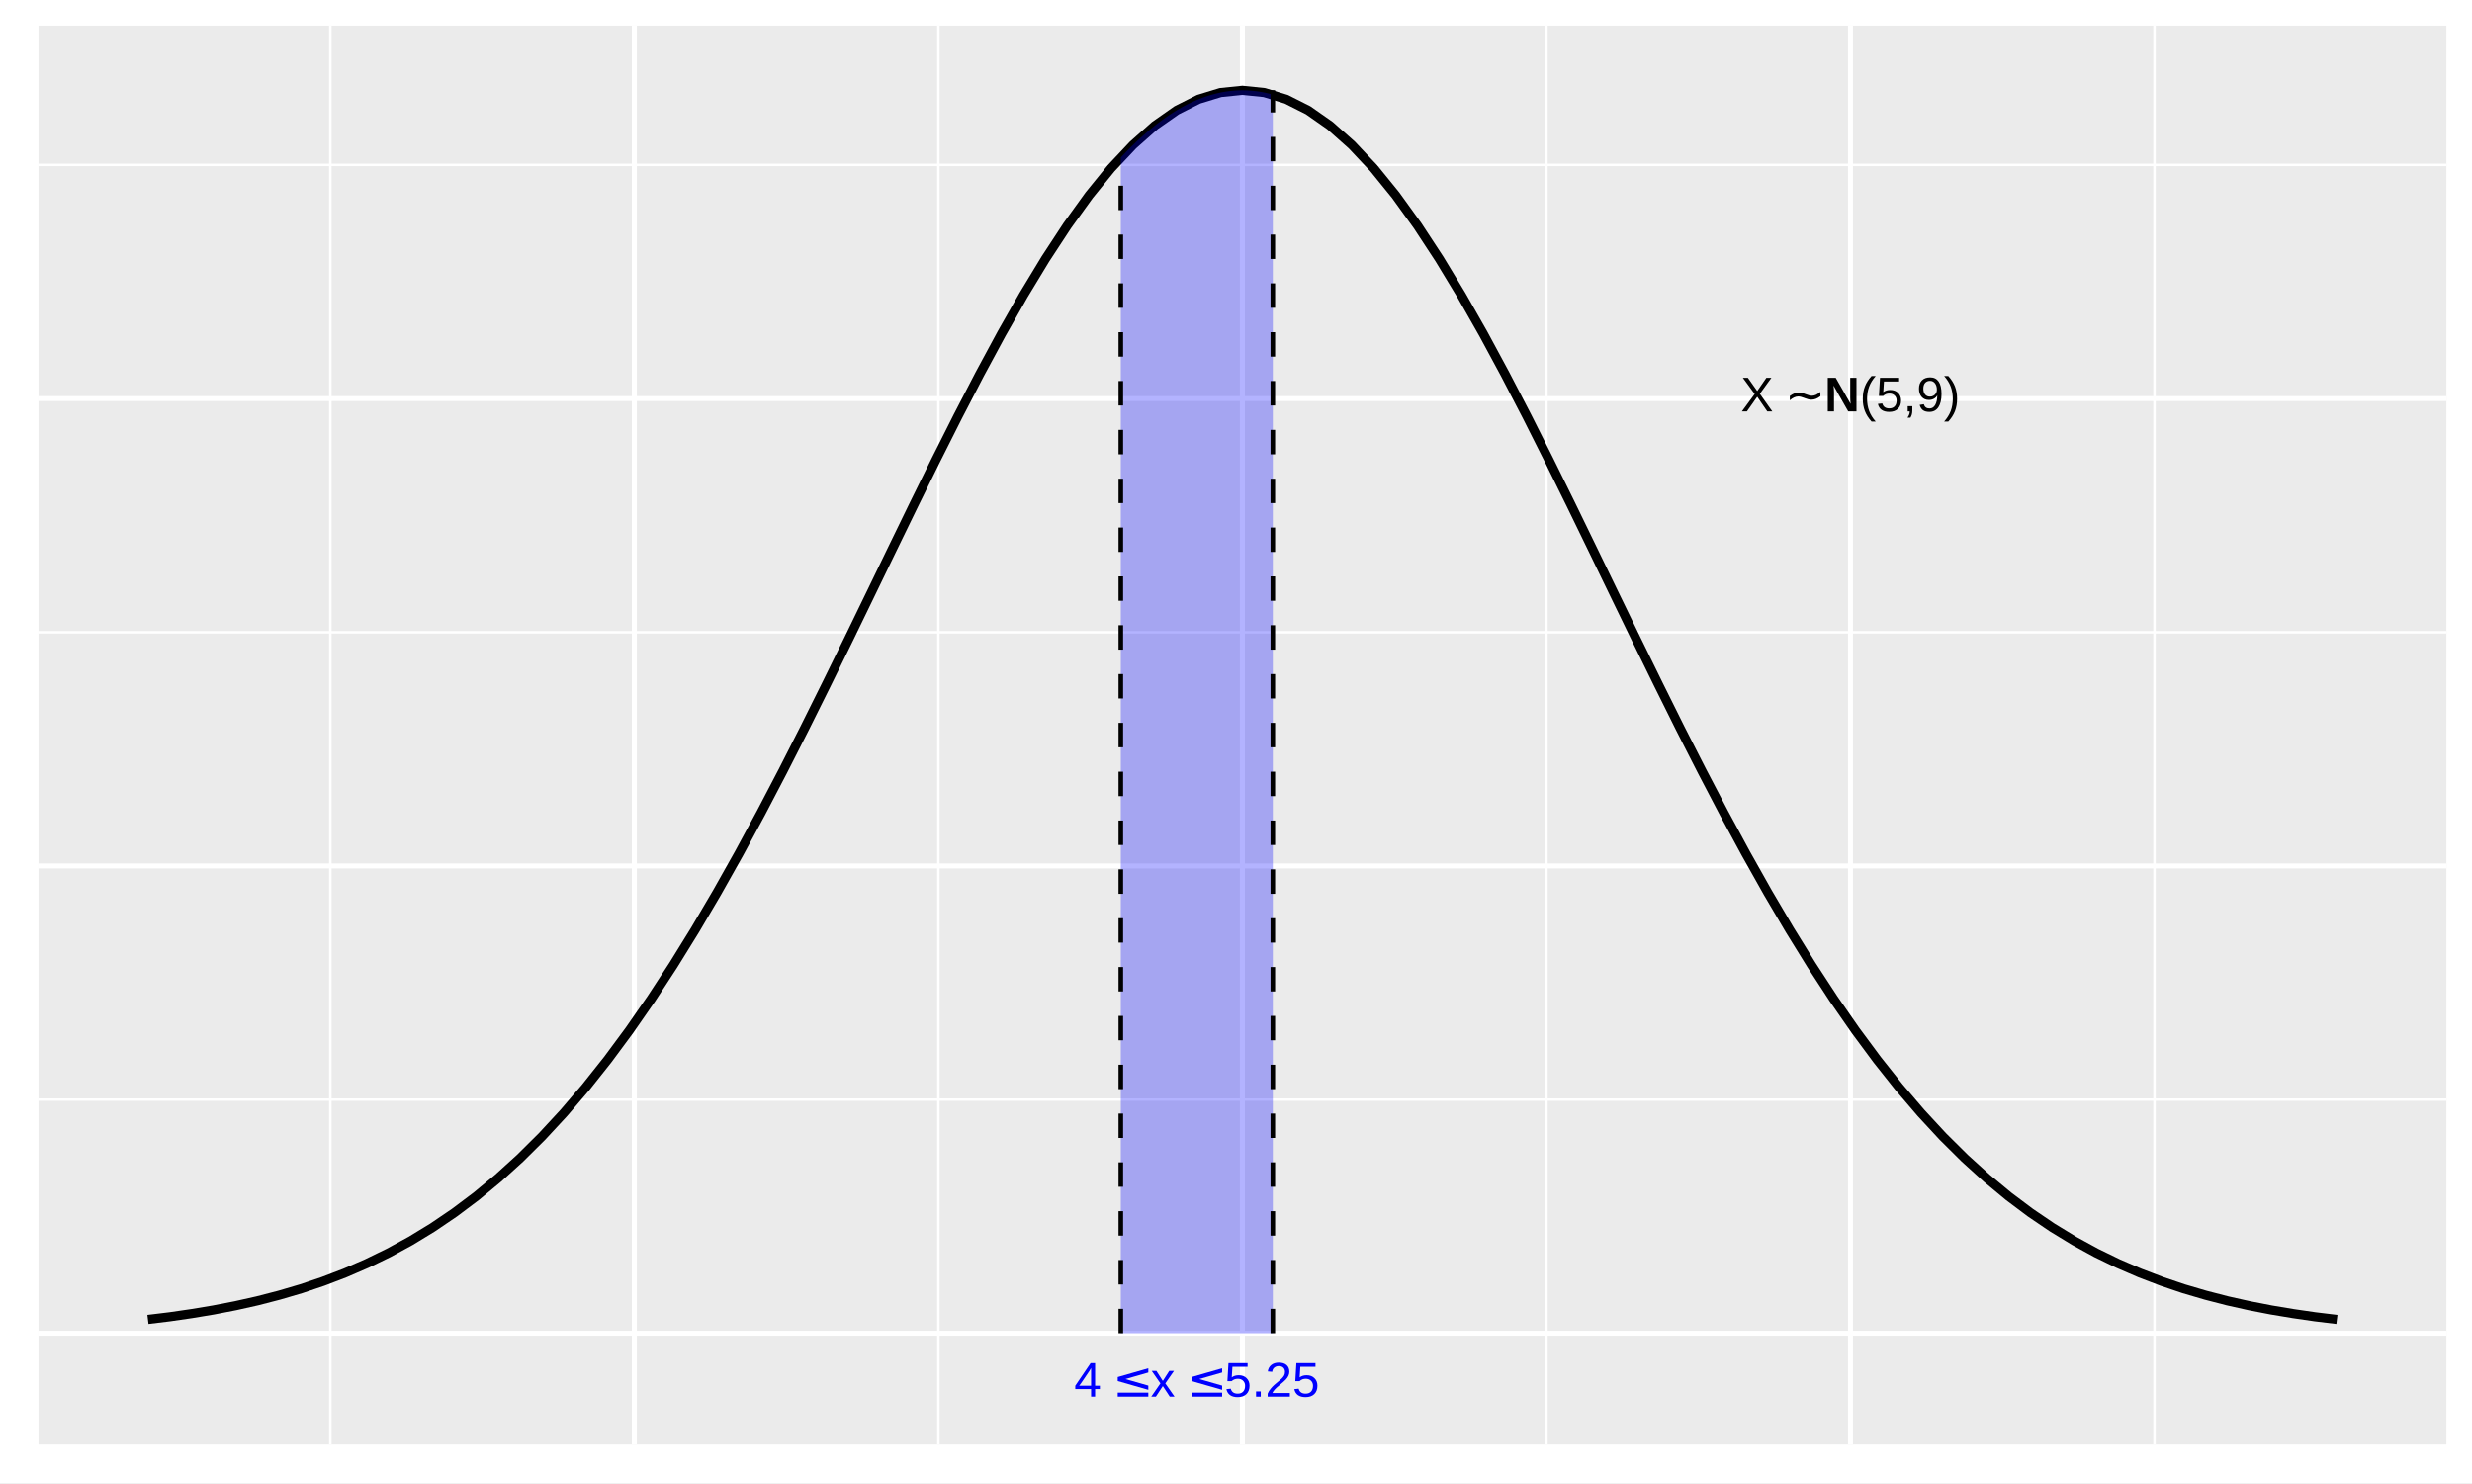
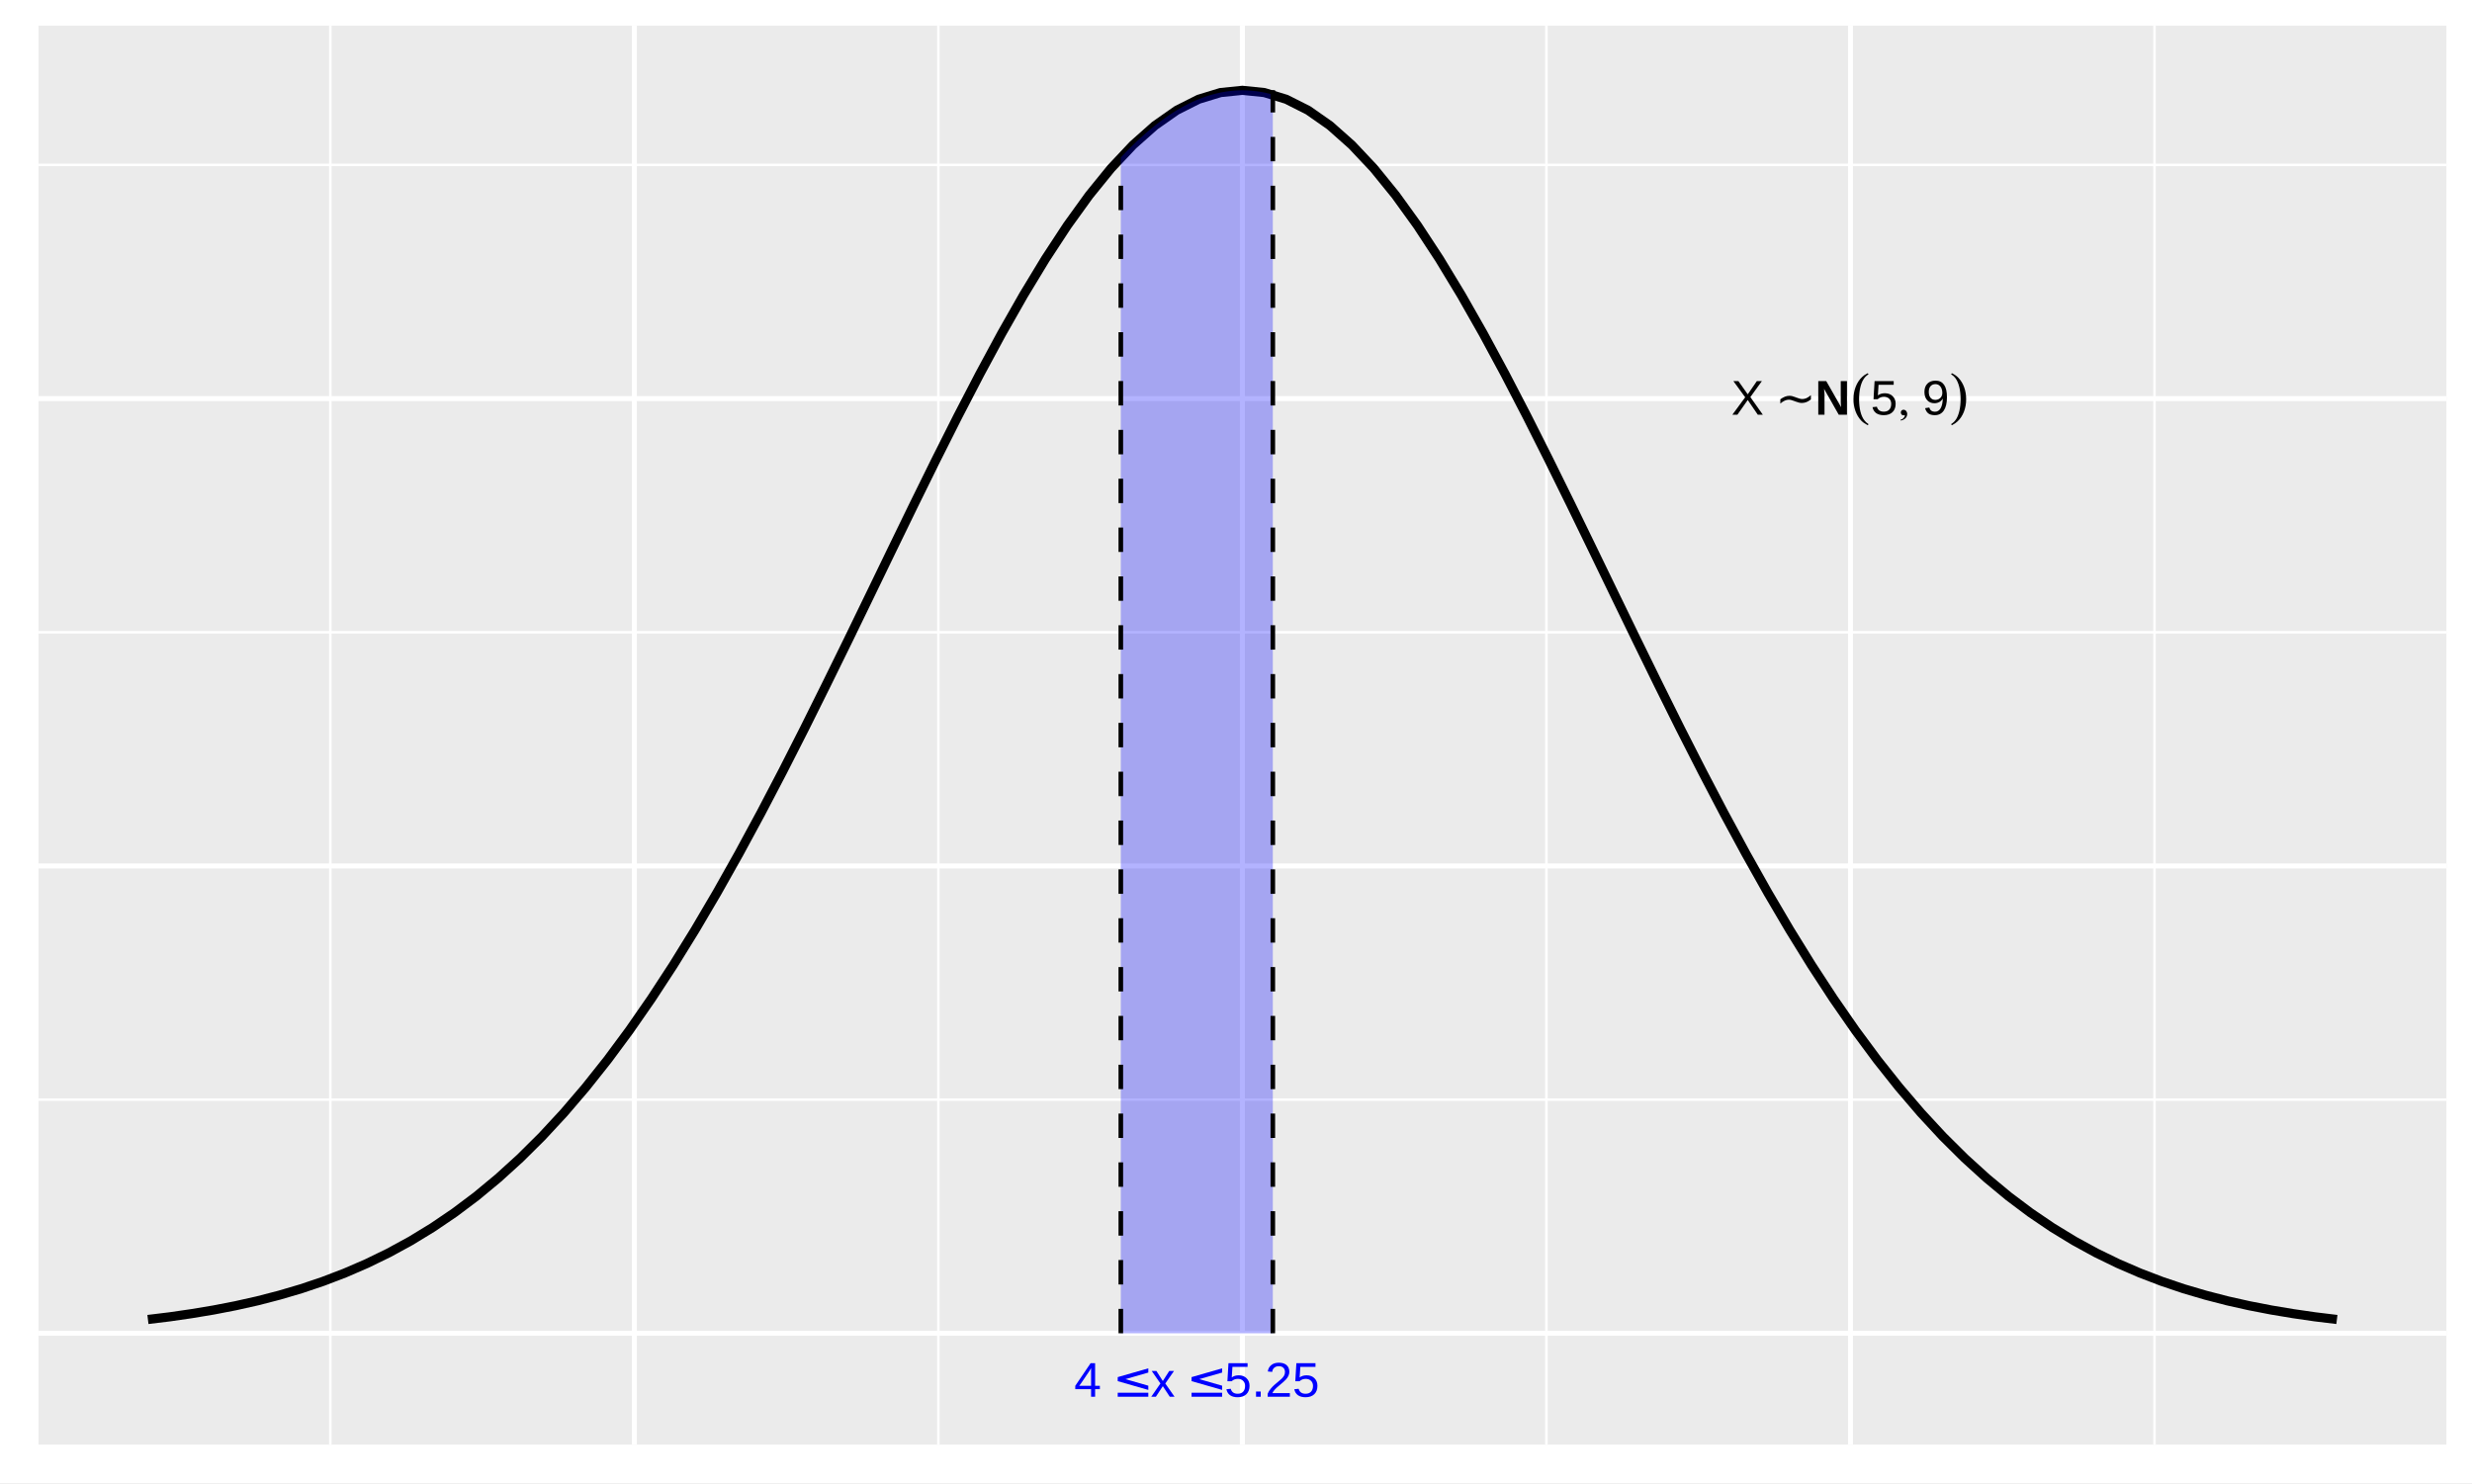
<svg xmlns="http://www.w3.org/2000/svg" class="svglite" width="576.00pt" height="345.60pt" viewBox="0 0 576.00 345.60">
  <defs>
    <style type="text/css">
    .svglite line, .svglite polyline, .svglite polygon, .svglite path, .svglite rect, .svglite circle {
      fill: none;
      stroke: #000000;
      stroke-linecap: round;
      stroke-linejoin: round;
      stroke-miterlimit: 10.00;
+     }
+     .svglite text {
+       white-space: pre;
    }
  </style>
  </defs>
  <rect width="100%" height="100%" style="stroke: none; fill: #FFFFFF;" />
  <defs>
    <clipPath id="cpMC4wMHw1NzYuMDB8MC4wMHwzNDUuNjA=">
      <rect x="0.00" y="0.00" width="576.00" height="345.60" />
    </clipPath>
  </defs>
  <g clip-path="url(#cpMC4wMHw1NzYuMDB8MC4wMHwzNDUuNjA=)">
    <rect x="0.00" y="0.00" width="576.00" height="345.60" style="stroke-width: 1.16; stroke: #FFFFFF; fill: #FFFFFF;" />
  </g>
  <defs>
    <clipPath id="cpOC45N3w1NzAuMDJ8NS45OHwzMzYuNjM=">
      <rect x="8.97" y="5.98" width="561.06" height="330.66" />
    </clipPath>
  </defs>
  <g clip-path="url(#cpOC45N3w1NzAuMDJ8NS45OHwzMzYuNjM=)">
    <rect x="8.97" y="5.98" width="561.06" height="330.66" style="stroke-width: 1.16; stroke: none; fill: #EBEBEB;" />
    <polyline points="8.97,256.26 570.02,256.26 " style="stroke-width: 0.58; stroke: #FFFFFF; stroke-linecap: butt;" />
    <polyline points="8.97,147.35 570.02,147.35 " style="stroke-width: 0.58; stroke: #FFFFFF; stroke-linecap: butt;" />
    <polyline points="8.97,38.43 570.02,38.43 " style="stroke-width: 0.58; stroke: #FFFFFF; stroke-linecap: butt;" />
    <polyline points="76.97,336.63 76.97,5.98 " style="stroke-width: 0.58; stroke: #FFFFFF; stroke-linecap: butt;" />
    <polyline points="218.65,336.63 218.65,5.98 " style="stroke-width: 0.58; stroke: #FFFFFF; stroke-linecap: butt;" />
    <polyline points="360.33,336.63 360.33,5.98 " style="stroke-width: 0.58; stroke: #FFFFFF; stroke-linecap: butt;" />
    <polyline points="502.02,336.63 502.02,5.98 " style="stroke-width: 0.58; stroke: #FFFFFF; stroke-linecap: butt;" />
    <polyline points="8.97,310.71 570.02,310.71 " style="stroke-width: 1.16; stroke: #FFFFFF; stroke-linecap: butt;" />
    <polyline points="8.97,201.80 570.02,201.80 " style="stroke-width: 1.16; stroke: #FFFFFF; stroke-linecap: butt;" />
    <polyline points="8.97,92.89 570.02,92.89 " style="stroke-width: 1.16; stroke: #FFFFFF; stroke-linecap: butt;" />
    <polyline points="147.81,336.63 147.81,5.98 " style="stroke-width: 1.16; stroke: #FFFFFF; stroke-linecap: butt;" />
    <polyline points="289.49,336.63 289.49,5.98 " style="stroke-width: 1.16; stroke: #FFFFFF; stroke-linecap: butt;" />
    <polyline points="431.18,336.63 431.18,5.98 " style="stroke-width: 1.16; stroke: #FFFFFF; stroke-linecap: butt;" />
    <polyline points="34.47,307.49 39.57,306.87 44.67,306.13 49.77,305.28 54.87,304.29 59.97,303.15 65.07,301.83 70.17,300.33 75.27,298.61 80.37,296.66 85.47,294.45 90.57,291.97 95.68,289.18 100.78,286.07 105.88,282.61 110.98,278.78 116.08,274.55 121.18,269.92 126.28,264.86 131.38,259.35 136.48,253.39 141.58,246.97 146.68,240.08 151.78,232.73 156.88,224.92 161.98,216.67 167.08,208.00 172.18,198.93 177.28,189.50 182.38,179.75 187.48,169.72 192.58,159.46 197.69,149.05 202.79,138.54 207.89,128.00 212.99,117.51 218.09,107.16 223.19,97.02 228.29,87.19 233.39,77.74 238.49,68.77 243.59,60.35 248.69,52.57 253.79,45.50 258.89,39.22 263.99,33.80 269.09,29.27 274.19,25.70 279.29,23.13 284.39,21.57 289.49,21.05 294.59,21.57 299.70,23.13 304.80,25.70 309.90,29.27 315.00,33.80 320.10,39.22 325.20,45.50 330.30,52.57 335.40,60.35 340.50,68.77 345.60,77.74 350.70,87.19 355.80,97.02 360.90,107.16 366.00,117.51 371.10,128.00 376.20,138.54 381.30,149.05 386.40,159.46 391.50,169.72 396.61,179.75 401.71,189.50 406.81,198.93 411.91,208.00 417.01,216.67 422.11,224.92 427.21,232.73 432.31,240.08 437.41,246.97 442.51,253.39 447.61,259.35 452.71,264.86 457.81,269.92 462.91,274.55 468.01,278.78 473.11,282.61 478.21,286.07 483.31,289.18 488.41,291.97 493.51,294.45 498.62,296.66 503.72,298.61 508.82,300.33 513.92,301.83 519.02,303.15 524.12,304.29 529.22,305.28 534.32,306.13 539.42,306.87 544.52,307.49 " style="stroke-width: 2.13; stroke-linecap: butt;" />
    <polygon points="261.16,36.70 261.51,36.32 261.87,35.95 262.22,35.58 262.58,35.21 262.93,34.85 263.28,34.50 263.64,34.14 263.99,33.80 264.35,33.45 264.70,33.11 265.05,32.78 265.41,32.45 265.76,32.12 266.12,31.80 266.47,31.48 266.83,31.17 267.18,30.86 267.53,30.56 267.89,30.26 268.24,29.96 268.60,29.67 268.95,29.39 269.30,29.10 269.66,28.83 270.01,28.56 270.37,28.29 270.72,28.03 271.08,27.77 271.43,27.52 271.78,27.27 272.14,27.02 272.49,26.79 272.85,26.55 273.20,26.32 273.56,26.10 273.91,25.88 274.26,25.66 274.62,25.45 274.97,25.25 275.33,25.04 275.68,24.85 276.03,24.66 276.39,24.47 276.74,24.29 277.10,24.11 277.45,23.94 277.81,23.77 278.16,23.61 278.51,23.46 278.87,23.30 279.22,23.16 279.58,23.01 279.93,22.88 280.29,22.74 280.64,22.62 280.99,22.49 281.35,22.38 281.70,22.26 282.06,22.16 282.41,22.05 282.76,21.96 283.12,21.86 283.47,21.78 283.83,21.69 284.18,21.61 284.54,21.54 284.89,21.47 285.24,21.41 285.60,21.35 285.95,21.30 286.31,21.25 286.66,21.21 287.01,21.17 287.37,21.14 287.72,21.11 288.08,21.09 288.43,21.07 288.79,21.06 289.14,21.05 289.49,21.05 289.85,21.05 290.20,21.06 290.56,21.07 290.91,21.09 291.27,21.11 291.62,21.14 291.97,21.17 292.33,21.21 292.68,21.25 293.04,21.30 293.39,21.35 293.74,21.41 294.10,21.47 294.45,21.54 294.81,21.61 295.16,21.69 295.52,21.78 295.87,21.86 296.22,21.96 296.58,22.05 296.58,310.71 296.22,310.71 295.87,310.71 295.52,310.71 295.16,310.71 294.81,310.71 294.45,310.71 294.10,310.71 293.74,310.71 293.39,310.71 293.04,310.71 292.68,310.71 292.33,310.71 291.97,310.71 291.62,310.71 291.27,310.71 290.91,310.71 290.56,310.71 290.20,310.71 289.85,310.71 289.49,310.71 289.14,310.71 288.79,310.71 288.43,310.71 288.08,310.71 287.72,310.71 287.37,310.71 287.01,310.71 286.66,310.71 286.31,310.71 285.95,310.71 285.60,310.71 285.24,310.71 284.89,310.71 284.54,310.71 284.18,310.71 283.83,310.71 283.47,310.71 283.12,310.71 282.76,310.71 282.41,310.71 282.06,310.71 281.70,310.71 281.35,310.71 280.99,310.71 280.64,310.71 280.29,310.71 279.93,310.71 279.58,310.71 279.22,310.71 278.87,310.71 278.51,310.71 278.16,310.71 277.81,310.71 277.45,310.71 277.10,310.71 276.74,310.71 276.39,310.71 276.03,310.71 275.68,310.71 275.33,310.71 274.97,310.71 274.62,310.71 274.26,310.71 273.91,310.71 273.56,310.71 273.20,310.71 272.85,310.71 272.49,310.71 272.14,310.71 271.78,310.71 271.43,310.71 271.08,310.71 270.72,310.71 270.37,310.71 270.01,310.71 269.66,310.71 269.30,310.71 268.95,310.71 268.60,310.71 268.24,310.71 267.89,310.71 267.53,310.71 267.18,310.71 266.83,310.71 266.47,310.71 266.12,310.71 265.76,310.71 265.41,310.71 265.05,310.71 264.70,310.71 264.35,310.71 263.99,310.71 263.64,310.71 263.28,310.71 262.93,310.71 262.58,310.71 262.22,310.71 261.87,310.71 261.51,310.71 261.16,310.71 " style="stroke-width: 0.00; stroke: none; fill: #0000FF; fill-opacity: 0.30;" />
    <polyline points="261.16,36.70 261.51,36.32 261.87,35.95 262.22,35.58 262.58,35.21 262.93,34.85 263.28,34.50 263.64,34.14 263.99,33.80 264.35,33.45 264.70,33.11 265.05,32.78 265.41,32.45 265.76,32.12 266.12,31.80 266.47,31.48 266.83,31.17 267.18,30.86 267.53,30.56 267.89,30.26 268.24,29.96 268.60,29.67 268.95,29.39 269.30,29.10 269.66,28.83 270.01,28.56 270.37,28.29 270.72,28.03 271.08,27.77 271.43,27.52 271.78,27.27 272.14,27.02 272.49,26.79 272.85,26.55 273.20,26.32 273.56,26.10 273.91,25.88 274.26,25.66 274.62,25.45 274.97,25.25 275.33,25.04 275.68,24.85 276.03,24.66 276.39,24.47 276.74,24.29 277.10,24.11 277.45,23.94 277.81,23.77 278.16,23.61 278.51,23.46 278.87,23.30 279.22,23.16 279.58,23.01 279.93,22.88 280.29,22.74 280.64,22.62 280.99,22.49 281.35,22.38 281.70,22.26 282.06,22.16 282.41,22.05 282.76,21.96 283.12,21.86 283.47,21.78 283.83,21.69 284.18,21.61 284.54,21.54 284.89,21.47 285.24,21.41 285.60,21.35 285.95,21.30 286.31,21.25 286.66,21.21 287.01,21.17 287.37,21.14 287.72,21.11 288.08,21.09 288.43,21.07 288.79,21.06 289.14,21.05 289.49,21.05 289.85,21.05 290.20,21.06 290.56,21.07 290.91,21.09 291.27,21.11 291.62,21.14 291.97,21.17 292.33,21.21 292.68,21.25 293.04,21.30 293.39,21.35 293.74,21.41 294.10,21.47 294.45,21.54 294.81,21.61 295.16,21.69 295.52,21.78 295.87,21.86 296.22,21.96 296.58,22.05 " style="stroke-width: 1.07; stroke: none;" />
    <line x1="261.16" y1="310.71" x2="261.16" y2="38.43" style="stroke-width: 1.07; stroke-dasharray: 5.69,5.69; stroke-linecap: butt;" />
    <line x1="296.58" y1="310.71" x2="296.58" y2="21.01" style="stroke-width: 1.07; stroke-dasharray: 5.69,5.69; stroke-linecap: butt;" />
-     <text x="250.28" y="325.50" style="font-size: 11.38px; fill: #0000FF; font-family: Arial;" textLength="6.33px" lengthAdjust="spacingAndGlyphs">4</text>
-     <text x="259.24" y="325.50" style="font-size: 11.38px; fill: #0000FF; font-family: Symbol;" textLength="6.24px" lengthAdjust="spacingAndGlyphs">≤</text>
-     <text x="268.12" y="325.50" style="font-size: 11.38px; fill: #0000FF; font-family: Arial;" textLength="5.69px" lengthAdjust="spacingAndGlyphs">x</text>
-     <text x="276.44" y="325.50" style="font-size: 11.38px; fill: #0000FF; font-family: Symbol;" textLength="6.24px" lengthAdjust="spacingAndGlyphs">≤</text>
-     <text x="285.31" y="325.50" style="font-size: 11.38px; fill: #0000FF; font-family: Arial;" textLength="6.33px" lengthAdjust="spacingAndGlyphs">5</text>
-     <text x="291.64" y="325.50" style="font-size: 11.38px; fill: #0000FF; font-family: Arial;" textLength="3.16px" lengthAdjust="spacingAndGlyphs">.</text>
-     <text x="294.80" y="325.50" style="font-size: 11.38px; fill: #0000FF; font-family: Arial;" textLength="12.66px" lengthAdjust="spacingAndGlyphs">25</text>
-     <text x="405.62" y="95.88" style="font-size: 11.38px; font-family: Arial;" textLength="7.59px" lengthAdjust="spacingAndGlyphs">X</text>
-     <text x="415.84" y="95.88" style="font-size: 11.38px; font-family: Arial;" textLength="7.21px" lengthAdjust="spacingAndGlyphs">∼</text>
-     <text x="425.12" y="95.88" style="font-size: 11.38px; font-weight: bold; font-family: Arial;" textLength="8.22px" lengthAdjust="spacingAndGlyphs">N</text>
-     <text x="433.34" y="95.88" style="font-size: 11.38px; font-family: Arial;" textLength="3.79px" lengthAdjust="spacingAndGlyphs">(</text>
-     <text x="437.12" y="95.88" style="font-size: 11.38px; font-family: Arial;" textLength="6.33px" lengthAdjust="spacingAndGlyphs">5</text>
-     <text x="443.45" y="95.88" style="font-size: 11.38px; font-family: Arial;" textLength="3.16px" lengthAdjust="spacingAndGlyphs">,</text>
-     <text x="446.61" y="95.88" style="font-size: 11.38px; font-family: Arial;" textLength="6.33px" lengthAdjust="spacingAndGlyphs">9</text>
-     <text x="452.94" y="95.88" style="font-size: 11.38px; font-family: Arial;" textLength="3.79px" lengthAdjust="spacingAndGlyphs">)</text>
+     <text x="250.28" y="325.50" style="font-size: 11.38px;fill: #0000FF; font-family: &quot;Arial&quot;;" textLength="6.33px" lengthAdjust="spacingAndGlyphs">4</text>
+     <text x="259.24" y="325.50" style="font-size: 11.38px;fill: #0000FF; font-family: &quot;Symbol&quot;;" textLength="6.24px" lengthAdjust="spacingAndGlyphs">≤</text>
+     <text x="268.12" y="325.50" style="font-size: 11.38px;fill: #0000FF; font-family: &quot;Arial&quot;;" textLength="5.69px" lengthAdjust="spacingAndGlyphs">x</text>
+     <text x="276.44" y="325.50" style="font-size: 11.38px;fill: #0000FF; font-family: &quot;Symbol&quot;;" textLength="6.24px" lengthAdjust="spacingAndGlyphs">≤</text>
+     <text x="285.31" y="325.50" style="font-size: 11.38px;fill: #0000FF; font-family: &quot;Arial&quot;;" textLength="22.15px" lengthAdjust="spacingAndGlyphs">5.25</text>
+     <text x="403.41" y="96.64" style="font-size: 11.38px; font-family: &quot;Arial&quot;;" textLength="7.59px" lengthAdjust="spacingAndGlyphs">X</text>
+     <text x="413.63" y="96.64" style="font-size: 11.38px; font-family: &quot;Arial&quot;;" textLength="7.21px" lengthAdjust="spacingAndGlyphs">∼</text>
+     <text x="422.91" y="96.64" style="font-size: 11.38px; font-weight: bold; font-family: &quot;Arial&quot;;" textLength="8.22px" lengthAdjust="spacingAndGlyphs">N</text>
+     <text x="431.12" y="96.64" style="font-size: 14.23px; font-family: &quot;Symbol&quot;;" textLength="4.74px" lengthAdjust="spacingAndGlyphs">(</text>
+     <text x="435.86" y="96.64" style="font-size: 11.38px; font-family: &quot;Arial&quot;;" textLength="6.33px" lengthAdjust="spacingAndGlyphs">5</text>
+     <text x="442.19" y="96.64" style="font-size: 11.38px; font-family: &quot;Symbol&quot;;" textLength="2.84px" lengthAdjust="spacingAndGlyphs">,</text>
+     <text x="445.03" y="96.64" style="font-size: 11.38px; font-family: &quot;Symbol&quot;;" textLength="2.84px" lengthAdjust="spacingAndGlyphs"> </text>
+     <text x="447.88" y="96.64" style="font-size: 11.38px; font-family: &quot;Arial&quot;;" textLength="6.33px" lengthAdjust="spacingAndGlyphs">9</text>
+     <text x="454.20" y="96.64" style="font-size: 14.23px; font-family: &quot;Symbol&quot;;" textLength="4.74px" lengthAdjust="spacingAndGlyphs">)</text>
  </g>
  <g clip-path="url(#cpMC4wMHw1NzYuMDB8MC4wMHwzNDUuNjA=)">
</g>
</svg>
